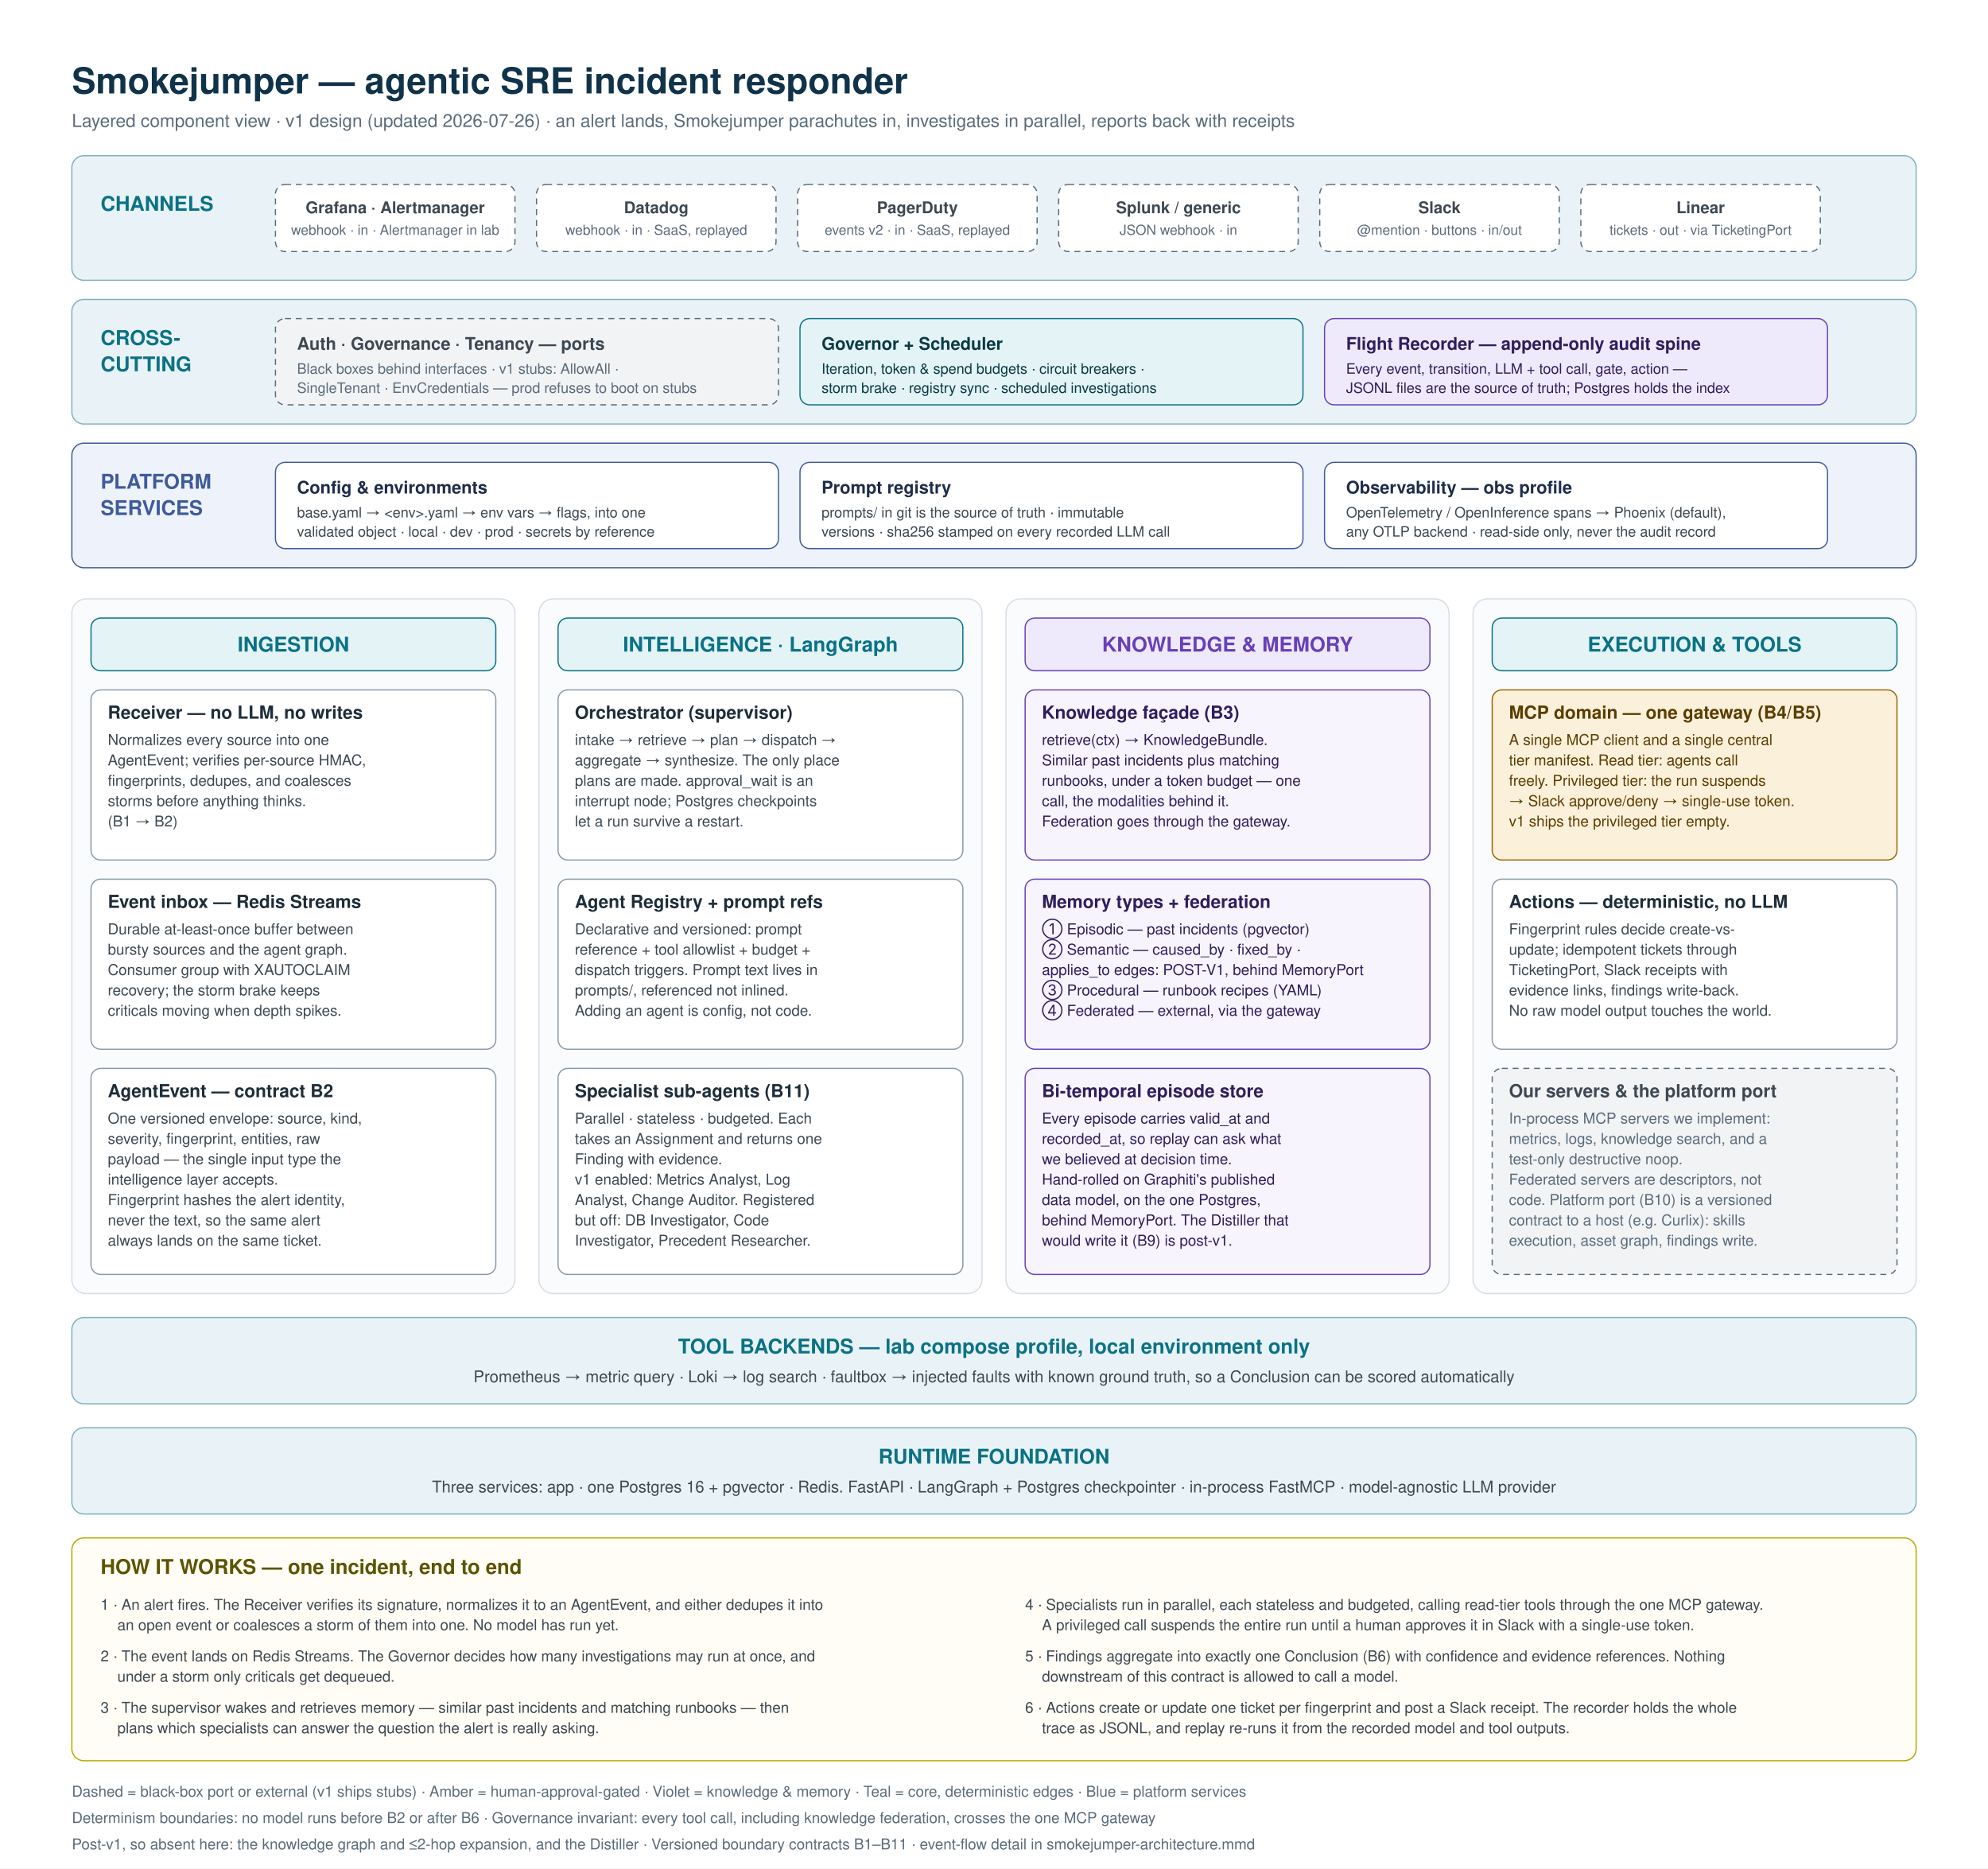
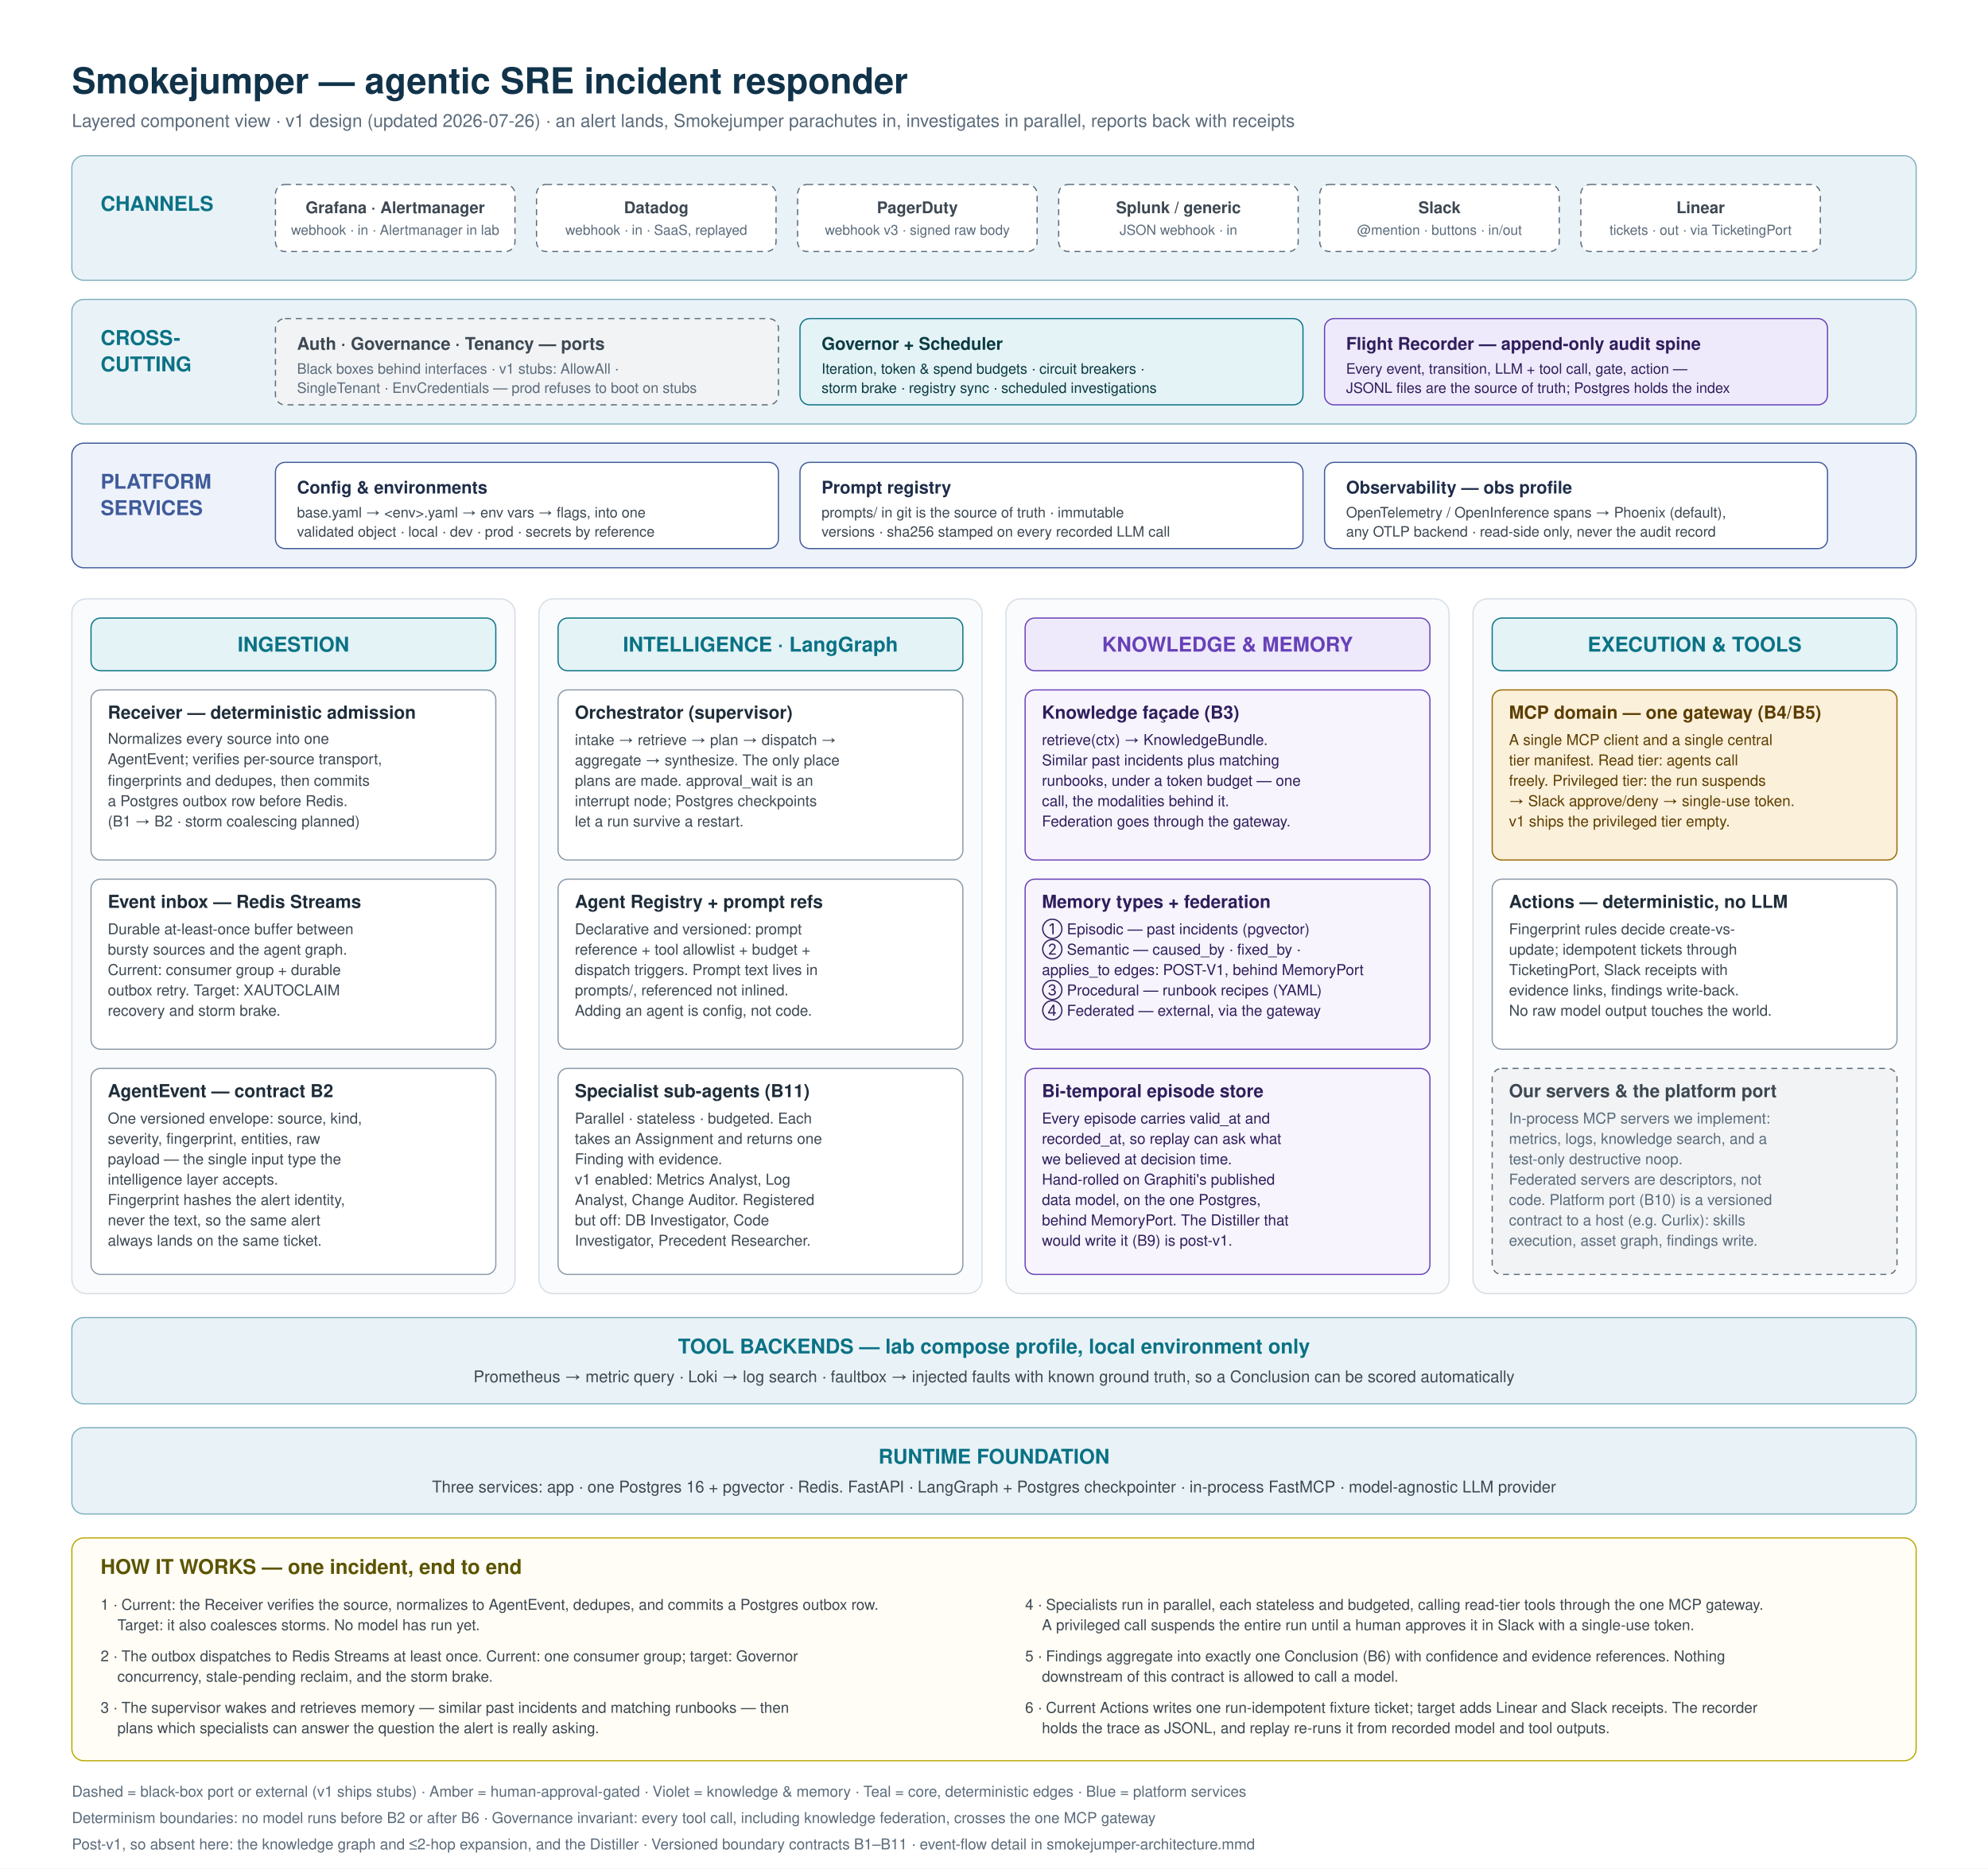
- <svg xmlns="http://www.w3.org/2000/svg" width="1660" height="1560" viewBox="0 0 1660 1560" font-family="-apple-system, 'Segoe UI', Helvetica, Arial, sans-serif">
+ <svg xmlns="http://www.w3.org/2000/svg" width="1660" height="1560" viewBox="0 0 1660 1560" font-family="-apple-system, 'Segoe UI', Helvetica, Arial, sans-serif" role="img" aria-labelledby="component-title component-desc">
  <rect width="1660" height="1560" fill="#ffffff" />
  <text x="60" y="78" font-size="30" font-weight="700" fill="#10334a">Smokejumper — agentic SRE incident responder</text>
  <text x="60" y="106" font-size="15" fill="#5b6b7a">Layered component view · v1 design (updated 2026-07-26) · an alert lands, Smokejumper parachutes in, investigates in parallel, reports back with receipts</text>
  <rect x="60" y="130" width="1540" height="104" rx="10" fill="#e9f3f7" stroke="#7fb0bd" />
  <text x="84" y="176" font-size="17" font-weight="700" fill="#0b7285">CHANNELS</text>
  <g font-size="13.5" font-weight="700" fill="#3d4852" text-anchor="middle">
    <rect x="230" y="154" width="200" height="56" rx="8" fill="#ffffff" stroke="#5b6b7a" stroke-dasharray="5 4" />
    <text x="330" y="178">Grafana · Alertmanager</text>
    <rect x="448" y="154" width="200" height="56" rx="8" fill="#ffffff" stroke="#5b6b7a" stroke-dasharray="5 4" />
    <text x="548" y="178">Datadog</text>
    <rect x="666" y="154" width="200" height="56" rx="8" fill="#ffffff" stroke="#5b6b7a" stroke-dasharray="5 4" />
    <text x="766" y="178">PagerDuty</text>
    <rect x="884" y="154" width="200" height="56" rx="8" fill="#ffffff" stroke="#5b6b7a" stroke-dasharray="5 4" />
    <text x="984" y="178">Splunk / generic</text>
    <rect x="1102" y="154" width="200" height="56" rx="8" fill="#ffffff" stroke="#5b6b7a" stroke-dasharray="5 4" />
    <text x="1202" y="178">Slack</text>
    <rect x="1320" y="154" width="200" height="56" rx="8" fill="#ffffff" stroke="#5b6b7a" stroke-dasharray="5 4" />
    <text x="1420" y="178">Linear</text>
  </g>
  <g font-size="11.5" fill="#5b6b7a" text-anchor="middle">
    <text x="330" y="196">webhook · in · Alertmanager in lab</text>
    <text x="548" y="196">webhook · in · SaaS, replayed</text>
-     <text x="766" y="196">events v2 · in · SaaS, replayed</text>
+     <text x="766" y="196">webhook v3 · signed raw body</text>
    <text x="984" y="196">JSON webhook · in</text>
    <text x="1202" y="196">@mention · buttons · in/out</text>
    <text x="1420" y="196">tickets · out · via TicketingPort</text>
  </g>
  <rect x="60" y="250" width="1540" height="104" rx="10" fill="#e9f3f7" stroke="#7fb0bd" />
  <text x="84" y="288" font-size="17" font-weight="700" fill="#0b7285">CROSS-</text>
  <text x="84" y="310" font-size="17" font-weight="700" fill="#0b7285">CUTTING</text>
  <rect x="230" y="266" width="420" height="72" rx="8" fill="#f1f3f5" stroke="#5b6b7a" stroke-dasharray="5 4" />
  <text x="248" y="292" font-size="14.5" font-weight="700" fill="#3d4852">Auth · Governance · Tenancy — ports</text>
  <text x="248" y="312" font-size="12" fill="#5b6b7a">Black boxes behind interfaces · v1 stubs: AllowAll ·</text>
  <text x="248" y="328" font-size="12" fill="#5b6b7a">SingleTenant · EnvCredentials — prod refuses to boot on stubs</text>
  <rect x="668" y="266" width="420" height="72" rx="8" fill="#e3f3f6" stroke="#0b7285" />
  <text x="686" y="292" font-size="14.5" font-weight="700" fill="#0b3a42">Governor + Scheduler</text>
  <text x="686" y="312" font-size="12" fill="#0b3a42">Iteration, token &amp; spend budgets · circuit breakers ·</text>
  <text x="686" y="328" font-size="12" fill="#0b3a42">storm brake · registry sync · scheduled investigations</text>
  <rect x="1106" y="266" width="420" height="72" rx="8" fill="#efeafb" stroke="#6741b8" />
  <text x="1124" y="292" font-size="14.5" font-weight="700" fill="#2f1e5c">Flight Recorder — append-only audit spine</text>
  <text x="1124" y="312" font-size="12" fill="#2f1e5c">Every event, transition, LLM + tool call, gate, action —</text>
  <text x="1124" y="328" font-size="12" fill="#2f1e5c">JSONL files are the source of truth; Postgres holds the index</text>
  <rect x="60" y="370" width="1540" height="104" rx="10" fill="#eef2fb" stroke="#3f5b9a" />
  <text x="84" y="408" font-size="17" font-weight="700" fill="#3f5b9a">PLATFORM</text>
  <text x="84" y="430" font-size="17" font-weight="700" fill="#3f5b9a">SERVICES</text>
  <rect x="230" y="386" width="420" height="72" rx="8" fill="#ffffff" stroke="#3f5b9a" />
  <text x="248" y="412" font-size="14.5" font-weight="700" fill="#1f2d4a">Config &amp; environments</text>
  <text x="248" y="432" font-size="12" fill="#3d4852">base.yaml → &lt;env&gt;.yaml → env vars → flags, into one</text>
  <text x="248" y="448" font-size="12" fill="#3d4852">validated object · local · dev · prod · secrets by reference</text>
  <rect x="668" y="386" width="420" height="72" rx="8" fill="#ffffff" stroke="#3f5b9a" />
  <text x="686" y="412" font-size="14.5" font-weight="700" fill="#1f2d4a">Prompt registry</text>
  <text x="686" y="432" font-size="12" fill="#3d4852">prompts/ in git is the source of truth · immutable</text>
  <text x="686" y="448" font-size="12" fill="#3d4852">versions · sha256 stamped on every recorded LLM call</text>
  <rect x="1106" y="386" width="420" height="72" rx="8" fill="#ffffff" stroke="#3f5b9a" />
  <text x="1124" y="412" font-size="14.5" font-weight="700" fill="#1f2d4a">Observability — obs profile</text>
  <text x="1124" y="432" font-size="12" fill="#3d4852">OpenTelemetry / OpenInference spans → Phoenix (default),</text>
  <text x="1124" y="448" font-size="12" fill="#3d4852">any OTLP backend · read-side only, never the audit record</text>
  <g>
    <rect x="60" y="500" width="370" height="580" rx="12" fill="#fafbfc" stroke="#d5dde5" />
    <rect x="76" y="516" width="338" height="44" rx="8" fill="#e3f3f6" stroke="#0b7285" />
    <text x="245" y="544" font-size="17" font-weight="700" fill="#0b7285" text-anchor="middle">INGESTION</text>
    <rect x="76" y="576" width="338" height="142" rx="8" fill="#ffffff" stroke="#8a99a8" />
-     <text x="90" y="600" font-size="15" font-weight="700" fill="#1f2d3a">Receiver — no LLM, no writes</text>
-     <text x="90" y="622" font-size="12.5" fill="#3d4852">Normalizes every source into one</text>
-     <text x="90" y="639" font-size="12.5" fill="#3d4852">AgentEvent; verifies per-source HMAC,</text>
-     <text x="90" y="656" font-size="12.5" fill="#3d4852">fingerprints, dedupes, and coalesces</text>
-     <text x="90" y="673" font-size="12.5" fill="#3d4852">storms before anything thinks.</text>
-     <text x="90" y="690" font-size="12.5" fill="#3d4852">(B1 → B2)</text>
+     <text x="90" y="600" font-size="15" font-weight="700" fill="#1f2d3a">Receiver — deterministic admission</text>
+     <text x="90" y="621" font-size="12.5" fill="#3d4852">Normalizes every source into one</text>
+     <text x="90" y="638" font-size="12.5" fill="#3d4852">AgentEvent; verifies per-source transport,</text>
+     <text x="90" y="656" font-size="12.5" fill="#3d4852">fingerprints and dedupes, then commits</text>
+     <text x="90" y="673" font-size="12.5" fill="#3d4852">a Postgres outbox row before Redis.</text>
+     <text x="90" y="690" font-size="12.5" fill="#3d4852">(B1 → B2 · storm coalescing planned)</text>
    <rect x="76" y="734" width="338" height="142" rx="8" fill="#ffffff" stroke="#8a99a8" />
    <text x="90" y="758" font-size="15" font-weight="700" fill="#1f2d3a">Event inbox — Redis Streams</text>
    <text x="90" y="780" font-size="12.5" fill="#3d4852">Durable at-least-once buffer between</text>
    <text x="90" y="797" font-size="12.5" fill="#3d4852">bursty sources and the agent graph.</text>
-     <text x="90" y="814" font-size="12.5" fill="#3d4852">Consumer group with XAUTOCLAIM</text>
-     <text x="90" y="831" font-size="12.5" fill="#3d4852">recovery; the storm brake keeps</text>
-     <text x="90" y="848" font-size="12.5" fill="#3d4852">criticals moving when depth spikes.</text>
+     <text x="90" y="814" font-size="12.5" fill="#3d4852">Current: consumer group + durable</text>
+     <text x="90" y="831" font-size="12.5" fill="#3d4852">outbox retry. Target: XAUTOCLAIM</text>
+     <text x="90" y="848" font-size="12.5" fill="#3d4852">recovery and storm brake.</text>
    <rect x="76" y="892" width="338" height="172" rx="8" fill="#ffffff" stroke="#8a99a8" />
    <text x="90" y="916" font-size="15" font-weight="700" fill="#1f2d3a">AgentEvent — contract B2</text>
    <text x="90" y="938" font-size="12.5" fill="#3d4852">One versioned envelope: source, kind,</text>
    <text x="90" y="955" font-size="12.5" fill="#3d4852">severity, fingerprint, entities, raw</text>
    <text x="90" y="972" font-size="12.5" fill="#3d4852">payload — the single input type the</text>
    <text x="90" y="989" font-size="12.5" fill="#3d4852">intelligence layer accepts.</text>
    <text x="90" y="1006" font-size="12.5" fill="#3d4852">Fingerprint hashes the alert identity,</text>
    <text x="90" y="1023" font-size="12.5" fill="#3d4852">never the text, so the same alert</text>
    <text x="90" y="1040" font-size="12.5" fill="#3d4852">always lands on the same ticket.</text>
  </g>
  <g>
    <rect x="450" y="500" width="370" height="580" rx="12" fill="#fafbfc" stroke="#d5dde5" />
    <rect x="466" y="516" width="338" height="44" rx="8" fill="#e3f3f6" stroke="#0b7285" />
    <text x="635" y="544" font-size="17" font-weight="700" fill="#0b7285" text-anchor="middle">INTELLIGENCE · LangGraph</text>
    <rect x="466" y="576" width="338" height="142" rx="8" fill="#ffffff" stroke="#8a99a8" />
    <text x="480" y="600" font-size="15" font-weight="700" fill="#1f2d3a">Orchestrator (supervisor)</text>
    <text x="480" y="622" font-size="12.5" fill="#3d4852">intake → retrieve → plan → dispatch →</text>
    <text x="480" y="639" font-size="12.5" fill="#3d4852">aggregate → synthesize. The only place</text>
    <text x="480" y="656" font-size="12.5" fill="#3d4852">plans are made. approval_wait is an</text>
    <text x="480" y="673" font-size="12.5" fill="#3d4852">interrupt node; Postgres checkpoints</text>
    <text x="480" y="690" font-size="12.5" fill="#3d4852">let a run survive a restart.</text>
    <rect x="466" y="734" width="338" height="142" rx="8" fill="#ffffff" stroke="#8a99a8" />
    <text x="480" y="758" font-size="15" font-weight="700" fill="#1f2d3a">Agent Registry + prompt refs</text>
    <text x="480" y="780" font-size="12.5" fill="#3d4852">Declarative and versioned: prompt</text>
    <text x="480" y="797" font-size="12.5" fill="#3d4852">reference + tool allowlist + budget +</text>
    <text x="480" y="814" font-size="12.5" fill="#3d4852">dispatch triggers. Prompt text lives in</text>
    <text x="480" y="831" font-size="12.5" fill="#3d4852">prompts/, referenced not inlined.</text>
    <text x="480" y="848" font-size="12.5" fill="#3d4852">Adding an agent is config, not code.</text>
    <rect x="466" y="892" width="338" height="172" rx="8" fill="#ffffff" stroke="#8a99a8" />
    <text x="480" y="916" font-size="15" font-weight="700" fill="#1f2d3a">Specialist sub-agents (B11)</text>
    <text x="480" y="938" font-size="12.5" fill="#3d4852">Parallel · stateless · budgeted. Each</text>
    <text x="480" y="955" font-size="12.5" fill="#3d4852">takes an Assignment and returns one</text>
    <text x="480" y="972" font-size="12.5" fill="#3d4852">Finding with evidence.</text>
    <text x="480" y="989" font-size="12.5" fill="#3d4852">v1 enabled: Metrics Analyst, Log</text>
    <text x="480" y="1006" font-size="12.5" fill="#3d4852">Analyst, Change Auditor. Registered</text>
    <text x="480" y="1023" font-size="12.5" fill="#3d4852">but off: DB Investigator, Code</text>
    <text x="480" y="1040" font-size="12.5" fill="#3d4852">Investigator, Precedent Researcher.</text>
  </g>
  <g>
    <rect x="840" y="500" width="370" height="580" rx="12" fill="#fafbfc" stroke="#d5dde5" />
    <rect x="856" y="516" width="338" height="44" rx="8" fill="#efeafb" stroke="#6741b8" />
    <text x="1025" y="544" font-size="17" font-weight="700" fill="#6741b8" text-anchor="middle">KNOWLEDGE &amp; MEMORY</text>
    <rect x="856" y="576" width="338" height="142" rx="8" fill="#f7f4fd" stroke="#6741b8" />
    <text x="870" y="600" font-size="15" font-weight="700" fill="#2f1e5c">Knowledge façade (B3)</text>
    <text x="870" y="622" font-size="12.5" fill="#2f1e5c">retrieve(ctx) → KnowledgeBundle.</text>
    <text x="870" y="639" font-size="12.5" fill="#2f1e5c">Similar past incidents plus matching</text>
    <text x="870" y="656" font-size="12.5" fill="#2f1e5c">runbooks, under a token budget — one</text>
    <text x="870" y="673" font-size="12.5" fill="#2f1e5c">call, the modalities behind it.</text>
    <text x="870" y="690" font-size="12.5" fill="#2f1e5c">Federation goes through the gateway.</text>
    <rect x="856" y="734" width="338" height="142" rx="8" fill="#f7f4fd" stroke="#6741b8" />
    <text x="870" y="758" font-size="15" font-weight="700" fill="#2f1e5c">Memory types + federation</text>
    <text x="870" y="780" font-size="12.5" fill="#2f1e5c">① Episodic — past incidents (pgvector)</text>
    <text x="870" y="797" font-size="12.5" fill="#2f1e5c">② Semantic — caused_by · fixed_by ·</text>
    <text x="870" y="814" font-size="12.5" fill="#2f1e5c">applies_to edges: POST-V1, behind MemoryPort</text>
    <text x="870" y="831" font-size="12.5" fill="#2f1e5c">③ Procedural — runbook recipes (YAML)</text>
    <text x="870" y="848" font-size="12.5" fill="#2f1e5c">④ Federated — external, via the gateway</text>
    <rect x="856" y="892" width="338" height="172" rx="8" fill="#f7f4fd" stroke="#6741b8" />
    <text x="870" y="916" font-size="15" font-weight="700" fill="#2f1e5c">Bi-temporal episode store</text>
    <text x="870" y="938" font-size="12.5" fill="#2f1e5c">Every episode carries valid_at and</text>
    <text x="870" y="955" font-size="12.5" fill="#2f1e5c">recorded_at, so replay can ask what</text>
    <text x="870" y="972" font-size="12.5" fill="#2f1e5c">we believed at decision time.</text>
    <text x="870" y="989" font-size="12.5" fill="#2f1e5c">Hand-rolled on Graphiti's published</text>
    <text x="870" y="1006" font-size="12.5" fill="#2f1e5c">data model, on the one Postgres,</text>
    <text x="870" y="1023" font-size="12.5" fill="#2f1e5c">behind MemoryPort. The Distiller that</text>
    <text x="870" y="1040" font-size="12.5" fill="#2f1e5c">would write it (B9) is post-v1.</text>
  </g>
  <g>
    <rect x="1230" y="500" width="370" height="580" rx="12" fill="#fafbfc" stroke="#d5dde5" />
    <rect x="1246" y="516" width="338" height="44" rx="8" fill="#e3f3f6" stroke="#0b7285" />
    <text x="1415" y="544" font-size="17" font-weight="700" fill="#0b7285" text-anchor="middle">EXECUTION &amp; TOOLS</text>
    <rect x="1246" y="576" width="338" height="142" rx="8" fill="#fbf0da" stroke="#9a6700" />
    <text x="1260" y="600" font-size="15" font-weight="700" fill="#5c3d00">MCP domain — one gateway (B4/B5)</text>
    <text x="1260" y="622" font-size="12.5" fill="#5c3d00">A single MCP client and a single central</text>
    <text x="1260" y="639" font-size="12.5" fill="#5c3d00">tier manifest. Read tier: agents call</text>
    <text x="1260" y="656" font-size="12.5" fill="#5c3d00">freely. Privileged tier: the run suspends</text>
    <text x="1260" y="673" font-size="12.5" fill="#5c3d00">→ Slack approve/deny → single-use token.</text>
    <text x="1260" y="690" font-size="12.5" fill="#5c3d00">v1 ships the privileged tier empty.</text>
    <rect x="1246" y="734" width="338" height="142" rx="8" fill="#ffffff" stroke="#8a99a8" />
    <text x="1260" y="758" font-size="15" font-weight="700" fill="#1f2d3a">Actions — deterministic, no LLM</text>
    <text x="1260" y="780" font-size="12.5" fill="#3d4852">Fingerprint rules decide create-vs-</text>
    <text x="1260" y="797" font-size="12.5" fill="#3d4852">update; idempotent tickets through</text>
    <text x="1260" y="814" font-size="12.5" fill="#3d4852">TicketingPort, Slack receipts with</text>
    <text x="1260" y="831" font-size="12.5" fill="#3d4852">evidence links, findings write-back.</text>
    <text x="1260" y="848" font-size="12.5" fill="#3d4852">No raw model output touches the world.</text>
    <rect x="1246" y="892" width="338" height="172" rx="8" fill="#f1f3f5" stroke="#5b6b7a" stroke-dasharray="5 4" />
    <text x="1260" y="916" font-size="15" font-weight="700" fill="#3d4852">Our servers &amp; the platform port</text>
    <text x="1260" y="938" font-size="12.5" fill="#5b6b7a">In-process MCP servers we implement:</text>
    <text x="1260" y="955" font-size="12.5" fill="#5b6b7a">metrics, logs, knowledge search, and a</text>
    <text x="1260" y="972" font-size="12.5" fill="#5b6b7a">test-only destructive noop.</text>
    <text x="1260" y="989" font-size="12.5" fill="#5b6b7a">Federated servers are descriptors, not</text>
    <text x="1260" y="1006" font-size="12.5" fill="#5b6b7a">code. Platform port (B10) is a versioned</text>
    <text x="1260" y="1023" font-size="12.5" fill="#5b6b7a">contract to a host (e.g. Curlix): skills</text>
    <text x="1260" y="1040" font-size="12.5" fill="#5b6b7a">execution, asset graph, findings write.</text>
  </g>
  <rect x="60" y="1100" width="1540" height="72" rx="10" fill="#e9f3f7" stroke="#7fb0bd" />
  <text x="830" y="1130" font-size="17" font-weight="700" fill="#0b7285" text-anchor="middle">TOOL BACKENDS — lab compose profile, local environment only</text>
  <text x="830" y="1154" font-size="13.5" fill="#3d4852" text-anchor="middle">Prometheus → metric query · Loki → log search · faultbox → injected faults with known ground truth, so a Conclusion can be scored automatically</text>
  <rect x="60" y="1192" width="1540" height="72" rx="10" fill="#e9f3f7" stroke="#7fb0bd" />
  <text x="830" y="1222" font-size="17" font-weight="700" fill="#0b7285" text-anchor="middle">RUNTIME FOUNDATION</text>
  <text x="830" y="1246" font-size="13.5" fill="#3d4852" text-anchor="middle">Three services: app · one Postgres 16 + pgvector · Redis. FastAPI · LangGraph + Postgres checkpointer · in-process FastMCP · model-agnostic LLM provider</text>
  <rect x="60" y="1284" width="1540" height="186" rx="10" fill="#fffdf5" stroke="#b8a800" />
  <text x="84" y="1314" font-size="17" font-weight="700" fill="#5c5400">HOW IT WORKS — one incident, end to end</text>
  <g font-size="12.5" fill="#3d4852">
-     <text x="84" y="1344">1 · An alert fires. The Receiver verifies its signature, normalizes it to an AgentEvent, and either dedupes it into</text>
-     <text x="98" y="1361">an open event or coalesces a storm of them into one. No model has run yet.</text>
-     <text x="84" y="1387">2 · The event lands on Redis Streams. The Governor decides how many investigations may run at once, and</text>
-     <text x="98" y="1404">under a storm only criticals get dequeued.</text>
+     <text x="84" y="1344">1 · Current: the Receiver verifies the source, normalizes to AgentEvent, dedupes, and commits a Postgres outbox row.</text>
+     <text x="98" y="1361">Target: it also coalesces storms. No model has run yet.</text>
+     <text x="84" y="1387">2 · The outbox dispatches to Redis Streams at least once. Current: one consumer group; target: Governor</text>
+     <text x="98" y="1404">concurrency, stale-pending reclaim, and the storm brake.</text>
    <text x="84" y="1430">3 · The supervisor wakes and retrieves memory — similar past incidents and matching runbooks — then</text>
    <text x="98" y="1447">plans which specialists can answer the question the alert is really asking.</text>
    <text x="856" y="1344">4 · Specialists run in parallel, each stateless and budgeted, calling read-tier tools through the one MCP gateway.</text>
    <text x="870" y="1361">A privileged call suspends the entire run until a human approves it in Slack with a single-use token.</text>
    <text x="856" y="1387">5 · Findings aggregate into exactly one Conclusion (B6) with confidence and evidence references. Nothing</text>
    <text x="870" y="1404">downstream of this contract is allowed to call a model.</text>
-     <text x="856" y="1430">6 · Actions create or update one ticket per fingerprint and post a Slack receipt. The recorder holds the whole</text>
-     <text x="870" y="1447">trace as JSONL, and replay re-runs it from the recorded model and tool outputs.</text>
+     <text x="856" y="1430">6 · Current Actions writes one run-idempotent fixture ticket; target adds Linear and Slack receipts. The recorder</text>
+     <text x="870" y="1447">holds the trace as JSONL, and replay re-runs it from recorded model and tool outputs.</text>
  </g>
  <text x="60" y="1500" font-size="12.5" fill="#5b6b7a">Dashed = black-box port or external (v1 ships stubs) · Amber = human-approval-gated · Violet = knowledge &amp; memory · Teal = core, deterministic edges · Blue = platform services</text>
  <text x="60" y="1522" font-size="12.5" fill="#5b6b7a">Determinism boundaries: no model runs before B2 or after B6 · Governance invariant: every tool call, including knowledge federation, crosses the one MCP gateway</text>
  <text x="60" y="1544" font-size="12.5" fill="#5b6b7a">Post-v1, so absent here: the knowledge graph and ≤2-hop expansion, and the Distiller · Versioned boundary contracts B1–B11 · event-flow detail in smokejumper-architecture.mmd</text>
</svg>
